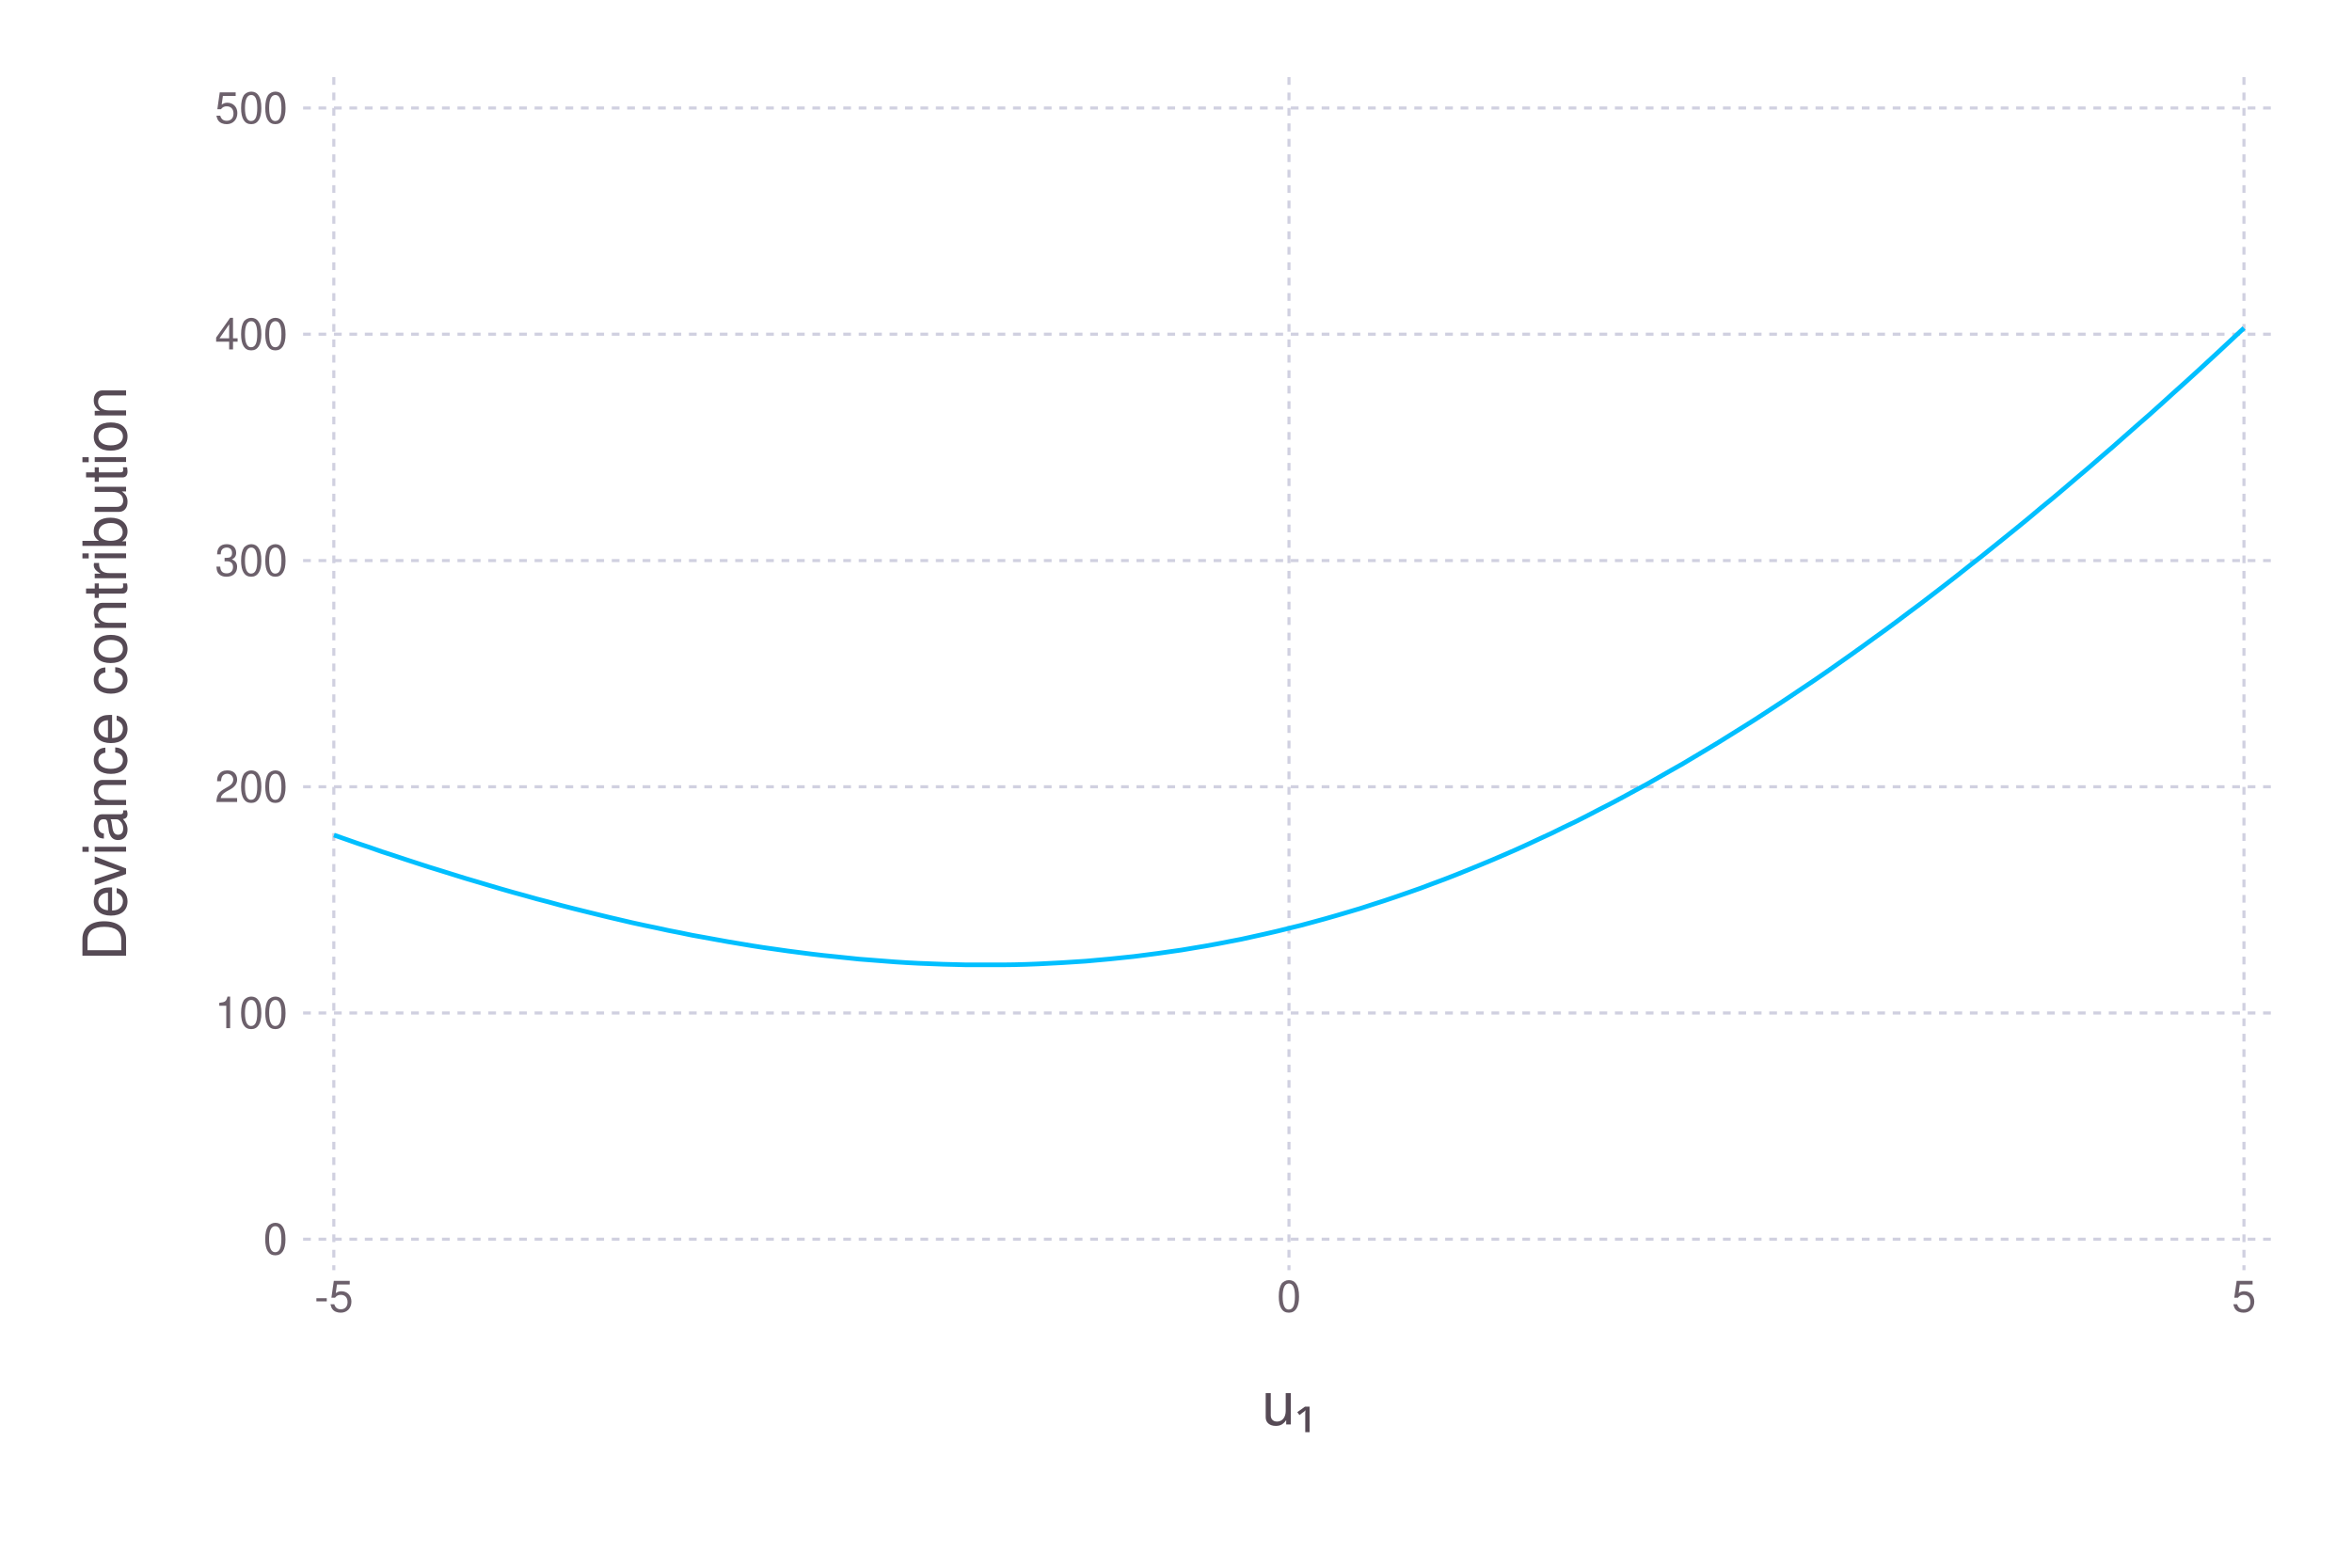
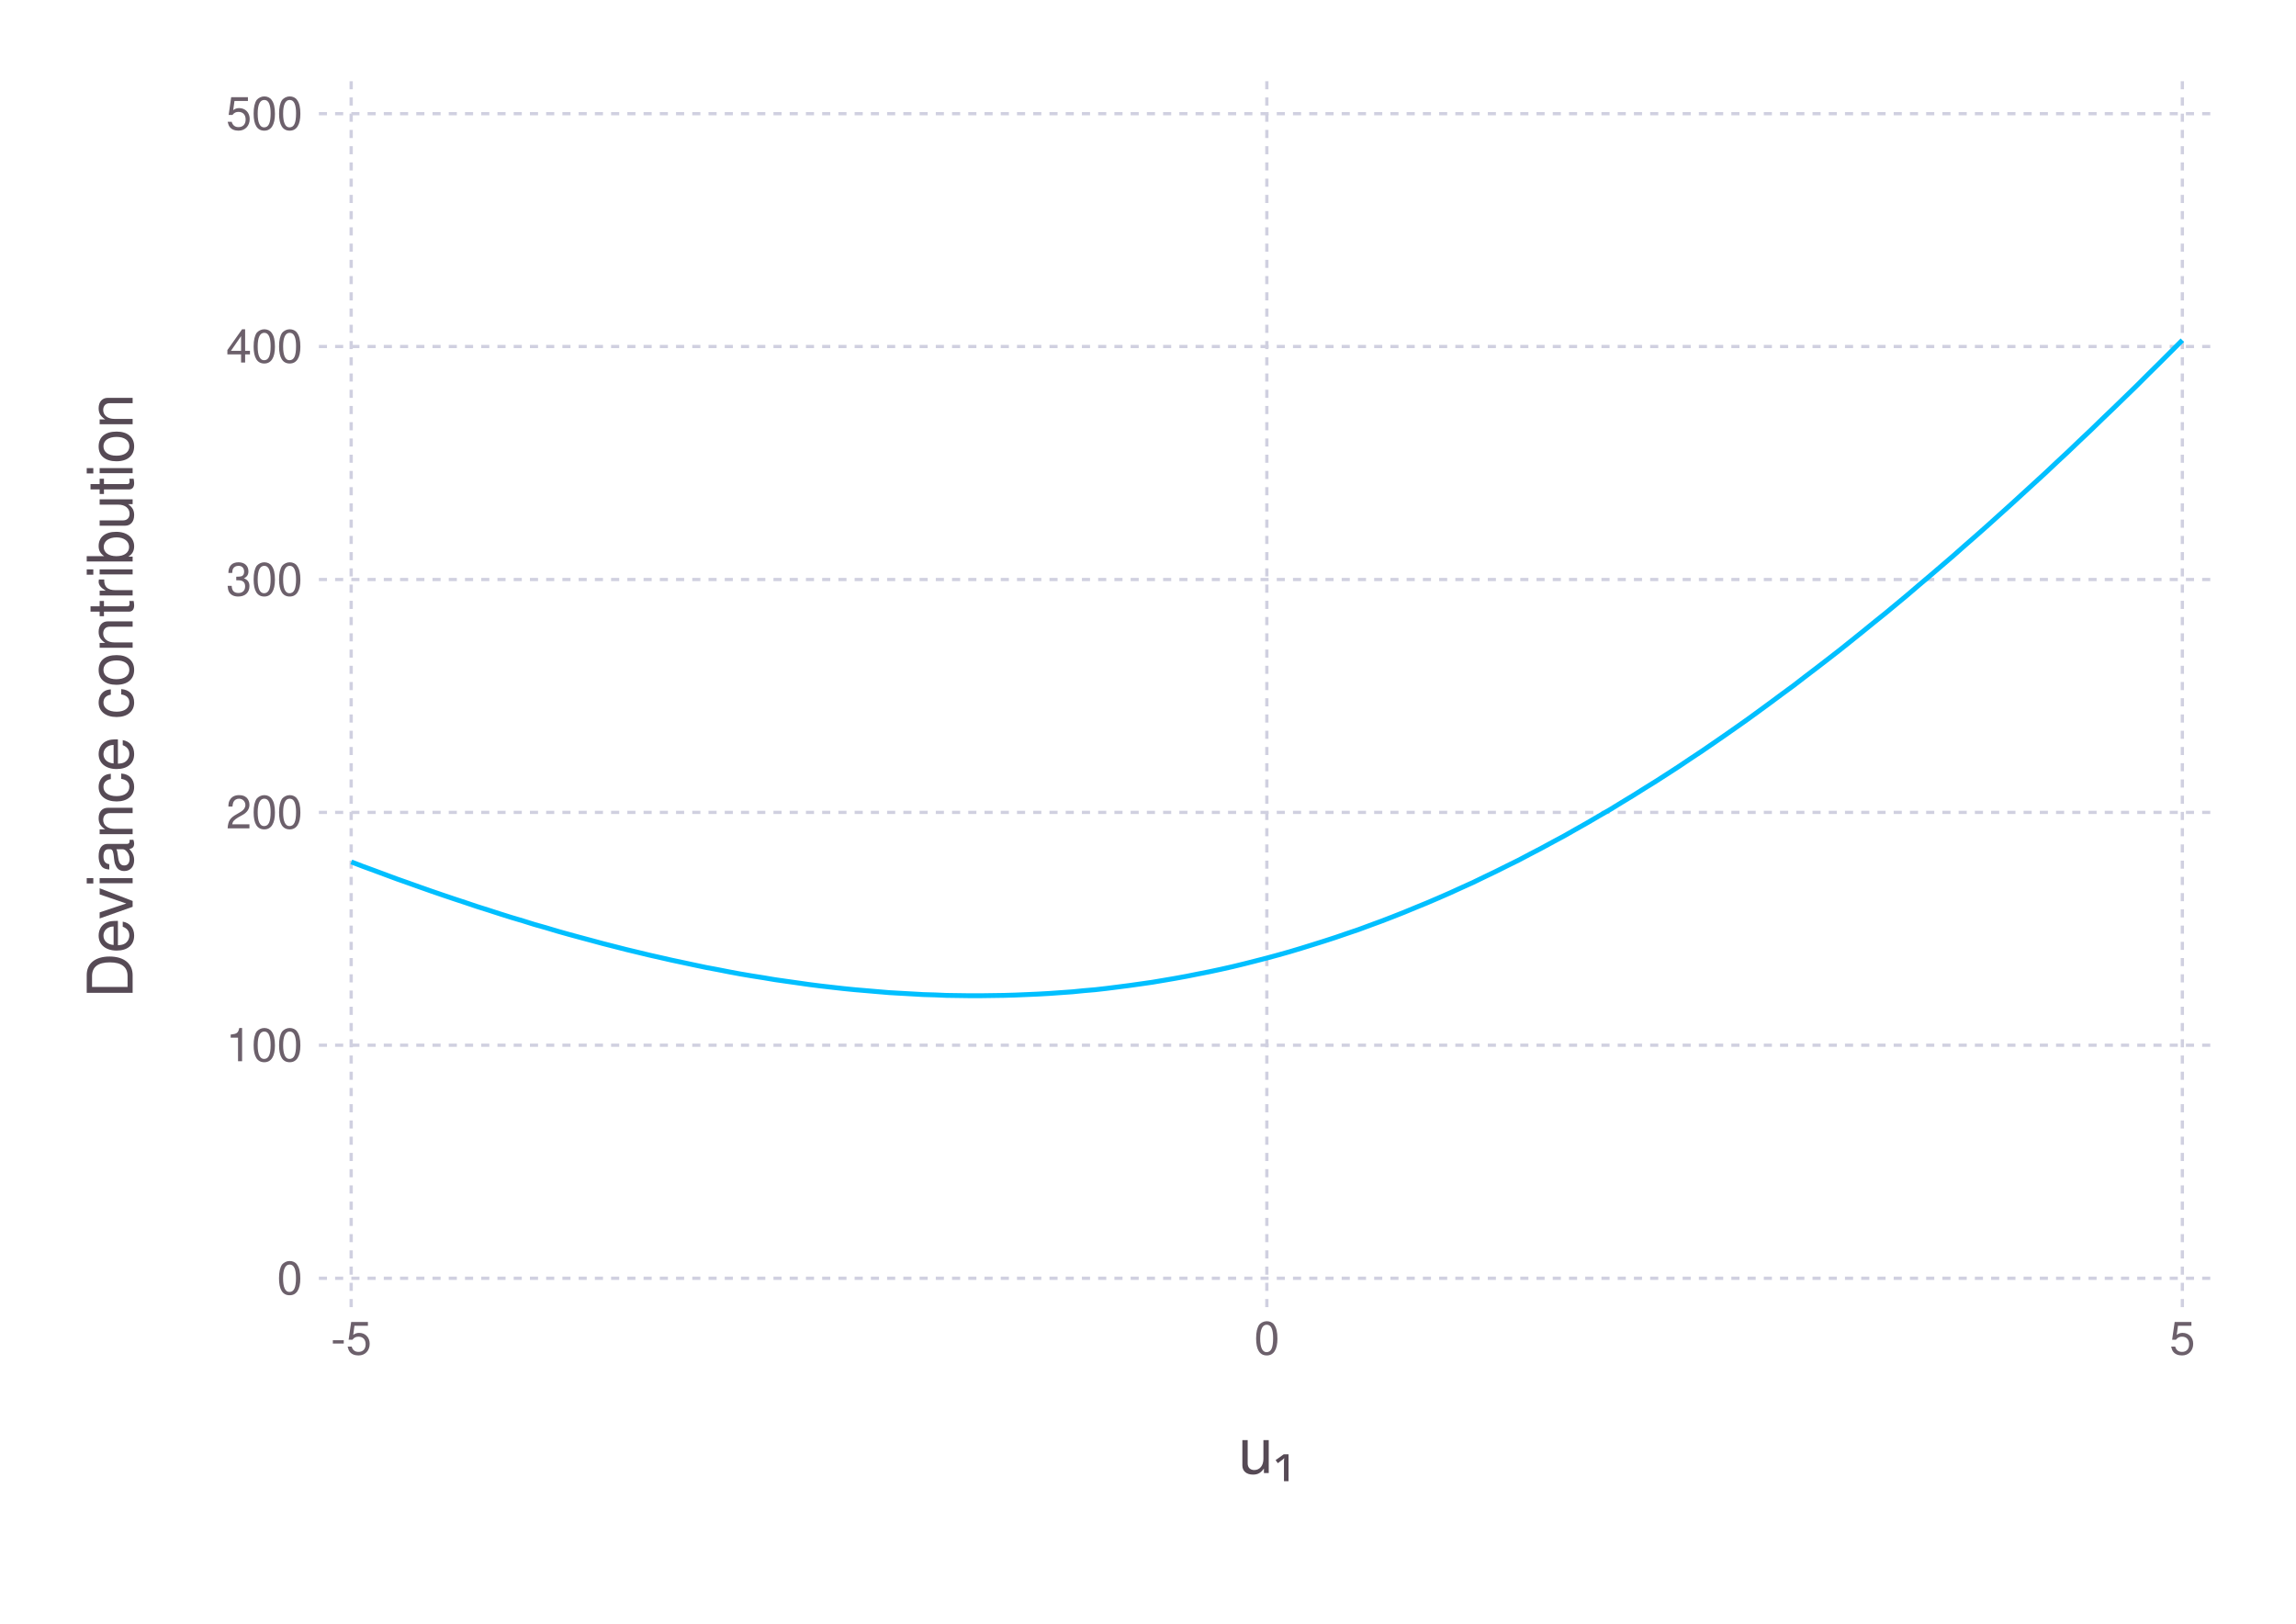
- <svg xmlns="http://www.w3.org/2000/svg" version="1.2" width="152.4mm" height="101.6mm" viewBox="0 0 152.4 101.6" stroke="none" fill="#000000" stroke-width="0.3" font-size="3.88">
-   <g class="plotroot xscalable yscalable" id="img-5c20ec42-1">
-     <g font-size="3.88" font-family="'PT Sans','Helvetica Neue','Helvetica',sans-serif" fill="#564A55" stroke="#000000" stroke-opacity="0.000" id="img-5c20ec42-2">
-       <g transform="translate(83.52,89.99)">
+ <svg xmlns="http://www.w3.org/2000/svg" version="1.2" width="141.42mm" height="100mm" viewBox="0 0 141.42 100" stroke="none" fill="#000000" stroke-width="0.3" font-size="3.88">
+   <g class="plotroot xscalable yscalable" id="img-f6094b15-1">
+     <g font-size="3.88" font-family="'PT Sans','Helvetica Neue','Helvetica',sans-serif" fill="#564A55" stroke="#000000" stroke-opacity="0.000" id="img-f6094b15-2">
+       <g transform="translate(78.03,88.39)">
        <g class="primitive">
          <text text-anchor="middle" dy="0.6em">u₁</text>
        </g>
      </g>
    </g>
-     <g class="guide xlabels" font-size="2.82" font-family="'PT Sans Caption','Helvetica Neue','Helvetica',sans-serif" fill="#6C606B" id="img-5c20ec42-3">
-       <g transform="translate(21.63,83.32)">
+     <g class="guide xlabels" font-size="2.82" font-family="'PT Sans Caption','Helvetica Neue','Helvetica',sans-serif" fill="#6C606B" id="img-f6094b15-3">
+       <g transform="translate(21.63,81.72)">
        <g class="primitive">
          <text text-anchor="middle" dy="0.6em">-5</text>
        </g>
      </g>
-       <g transform="translate(83.52,83.32)">
+       <g transform="translate(78.03,81.72)">
        <g class="primitive">
          <text text-anchor="middle" dy="0.6em">0</text>
        </g>
      </g>
-       <g transform="translate(145.4,83.32)">
+       <g transform="translate(134.42,81.72)">
        <g class="primitive">
          <text text-anchor="middle" dy="0.6em">5</text>
        </g>
      </g>
    </g>
-     <g clip-path="url(#img-5c20ec42-4)">
-       <g id="img-5c20ec42-5">
-         <g pointer-events="visible" opacity="1" fill="#000000" fill-opacity="0.000" stroke="#000000" stroke-opacity="0.000" class="guide background" id="img-5c20ec42-6">
-           <g transform="translate(83.52,43.66)">
-             <path d="M-63.88,-38.66 L 63.88 -38.66 63.88 38.66 -63.88 38.66 z" class="primitive" />
+     <g clip-path="url(#img-f6094b15-4)">
+       <g id="img-f6094b15-5">
+         <g pointer-events="visible" opacity="1" fill="#000000" fill-opacity="0.000" stroke="#000000" stroke-opacity="0.000" class="guide background" id="img-f6094b15-6">
+           <g transform="translate(78.03,42.86)">
+             <path d="M-58.39,-37.86 L 58.39 -37.86 58.39 37.86 -58.39 37.86 z" class="primitive" />
          </g>
        </g>
-         <g class="guide ygridlines xfixed" stroke-dasharray="0.5,0.5" stroke-width="0.2" stroke="#D0D0E0" id="img-5c20ec42-7">
-           <g transform="translate(83.52,80.31)">
-             <path fill="none" d="M-63.88,0 L 63.88 0" class="primitive" />
+         <g class="guide ygridlines xfixed" stroke-dasharray="0.5,0.5" stroke-width="0.2" stroke="#D0D0E0" id="img-f6094b15-7">
+           <g transform="translate(78.03,78.72)">
+             <path fill="none" d="M-58.39,0 L 58.39 0" class="primitive" />
          </g>
-           <g transform="translate(83.52,65.65)">
-             <path fill="none" d="M-63.88,0 L 63.88 0" class="primitive" />
+           <g transform="translate(78.03,64.37)">
+             <path fill="none" d="M-58.39,0 L 58.39 0" class="primitive" />
          </g>
-           <g transform="translate(83.52,50.99)">
-             <path fill="none" d="M-63.88,0 L 63.88 0" class="primitive" />
+           <g transform="translate(78.03,50.03)">
+             <path fill="none" d="M-58.39,0 L 58.39 0" class="primitive" />
          </g>
-           <g transform="translate(83.52,36.33)">
-             <path fill="none" d="M-63.88,0 L 63.88 0" class="primitive" />
+           <g transform="translate(78.03,35.69)">
+             <path fill="none" d="M-58.39,0 L 58.39 0" class="primitive" />
          </g>
-           <g transform="translate(83.52,21.66)">
-             <path fill="none" d="M-63.88,0 L 63.88 0" class="primitive" />
+           <g transform="translate(78.03,21.34)">
+             <path fill="none" d="M-58.39,0 L 58.39 0" class="primitive" />
          </g>
-           <g transform="translate(83.52,7)">
-             <path fill="none" d="M-63.88,0 L 63.88 0" class="primitive" />
+           <g transform="translate(78.03,7)">
+             <path fill="none" d="M-58.39,0 L 58.39 0" class="primitive" />
          </g>
        </g>
-         <g class="guide xgridlines yfixed" stroke-dasharray="0.5,0.5" stroke-width="0.2" stroke="#D0D0E0" id="img-5c20ec42-8">
-           <g transform="translate(21.63,43.66)">
-             <path fill="none" d="M0,-38.66 L 0 38.66" class="primitive" />
+         <g class="guide xgridlines yfixed" stroke-dasharray="0.5,0.5" stroke-width="0.2" stroke="#D0D0E0" id="img-f6094b15-8">
+           <g transform="translate(21.63,42.86)">
+             <path fill="none" d="M0,-37.86 L 0 37.86" class="primitive" />
          </g>
-           <g transform="translate(83.52,43.66)">
-             <path fill="none" d="M0,-38.66 L 0 38.66" class="primitive" />
+           <g transform="translate(78.03,42.86)">
+             <path fill="none" d="M0,-37.86 L 0 37.86" class="primitive" />
          </g>
-           <g transform="translate(145.4,43.66)">
-             <path fill="none" d="M0,-38.66 L 0 38.66" class="primitive" />
+           <g transform="translate(134.42,42.86)">
+             <path fill="none" d="M0,-37.86 L 0 37.86" class="primitive" />
          </g>
        </g>
-         <g class="plotpanel" id="img-5c20ec42-9">
-           <g stroke-width="0.3" fill="#000000" fill-opacity="0.000" class="geometry" id="img-5c20ec42-10">
-             <g stroke-dasharray="none" stroke="#00BFFF" id="img-5c20ec42-11">
-               <g transform="translate(83.52,52.2)">
-                 <path fill="none" d="M-61.88,1.92 L -61.11 2.19 -60.34 2.46 -59.56 2.72 -58.79 2.99 -58.02 3.24 -57.24 3.5 -56.47 3.75 -55.7 4 -54.92 4.24 -54.15 4.48 -53.38 4.72 -52.6 4.95 -51.83 5.18 -51.05 5.41 -50.28 5.63 -49.51 5.84 -48.73 6.06 -47.96 6.26 -47.19 6.47 -46.41 6.67 -45.64 6.86 -44.87 7.05 -44.09 7.24 -43.32 7.42 -42.55 7.6 -41.77 7.77 -41 7.93 -40.22 8.1 -39.45 8.25 -38.68 8.41 -37.9 8.55 -37.13 8.69 -36.36 8.83 -35.58 8.96 -34.81 9.09 -34.04 9.21 -33.26 9.32 -32.49 9.43 -31.72 9.53 -30.94 9.63 -30.17 9.72 -29.39 9.8 -28.62 9.88 -27.85 9.96 -27.07 10.02 -26.3 10.08 -25.53 10.14 -24.75 10.19 -23.98 10.23 -23.21 10.26 -22.43 10.29 -21.66 10.31 -20.89 10.33 -20.11 10.33 -19.34 10.33 -18.57 10.33 -17.79 10.32 -17.02 10.3 -16.24 10.27 -15.47 10.23 -14.7 10.19 -13.92 10.14 -13.15 10.09 -12.38 10.02 -11.6 9.95 -10.83 9.87 -10.06 9.79 -9.28 9.69 -8.51 9.59 -7.74 9.48 -6.96 9.37 -6.19 9.24 -5.41 9.11 -4.64 8.97 -3.87 8.82 -3.09 8.67 -2.32 8.5 -1.55 8.33 -0.77 8.15 -0 7.96 0.77 7.77 1.55 7.56 2.32 7.35 3.09 7.13 3.87 6.9 4.64 6.67 5.41 6.42 6.19 6.17 6.96 5.91 7.74 5.64 8.51 5.37 9.28 5.08 10.06 4.79 10.83 4.49 11.6 4.18 12.38 3.86 13.15 3.54 13.92 3.21 14.7 2.87 15.47 2.52 16.24 2.16 17.02 1.8 17.79 1.42 18.57 1.05 19.34 0.66 20.11 0.26 20.89 -0.14 21.66 -0.55 22.43 -0.97 23.21 -1.39 23.98 -1.83 24.75 -2.27 25.53 -2.71 26.3 -3.17 27.07 -3.63 27.85 -4.1 28.62 -4.58 29.39 -5.06 30.17 -5.55 30.94 -6.05 31.72 -6.56 32.49 -7.07 33.26 -7.59 34.04 -8.11 34.81 -8.64 35.58 -9.18 36.36 -9.73 37.13 -10.28 37.9 -10.84 38.68 -11.4 39.45 -11.97 40.22 -12.55 41 -13.13 41.77 -13.72 42.55 -14.32 43.32 -14.92 44.09 -15.53 44.87 -16.14 45.64 -16.76 46.41 -17.38 47.19 -18.01 47.96 -18.64 48.73 -19.29 49.51 -19.93 50.28 -20.58 51.05 -21.24 51.83 -21.9 52.6 -22.57 53.38 -23.24 54.15 -23.92 54.92 -24.6 55.7 -25.28 56.47 -25.97 57.24 -26.67 58.02 -27.37 58.79 -28.07 59.56 -28.78 60.34 -29.5 61.11 -30.22 61.88 -30.94" class="primitive" />
+         <g class="plotpanel" id="img-f6094b15-9">
+           <g stroke-width="0.3" fill="#000000" fill-opacity="0.000" class="geometry" id="img-f6094b15-10">
+             <g class="color_LCHab{Float32}(70.0f0,60.0f0,240.0f0)" stroke-dasharray="none" stroke="#00BFFF" id="img-f6094b15-11">
+               <g transform="translate(78.03,51.21)">
+                 <path fill="none" d="M-56.39,1.87 L -55.69 2.14 -54.98 2.4 -54.28 2.66 -53.58 2.92 -52.87 3.17 -52.17 3.42 -51.46 3.67 -50.76 3.91 -50.05 4.15 -49.35 4.38 -48.64 4.62 -47.94 4.84 -47.23 5.07 -46.53 5.29 -45.82 5.5 -45.12 5.72 -44.41 5.92 -43.71 6.13 -43 6.33 -42.3 6.52 -41.59 6.71 -40.89 6.9 -40.18 7.08 -39.48 7.26 -38.77 7.43 -38.07 7.6 -37.36 7.76 -36.66 7.92 -35.95 8.07 -35.25 8.22 -34.54 8.37 -33.84 8.5 -33.13 8.64 -32.43 8.77 -31.72 8.89 -31.02 9 -30.31 9.12 -29.61 9.22 -28.9 9.32 -28.2 9.42 -27.49 9.51 -26.79 9.59 -26.08 9.67 -25.38 9.74 -24.67 9.8 -23.97 9.86 -23.26 9.92 -22.56 9.96 -21.85 10 -21.15 10.04 -20.44 10.06 -19.74 10.09 -19.03 10.1 -18.33 10.11 -17.62 10.11 -16.92 10.1 -16.21 10.09 -15.51 10.07 -14.8 10.04 -14.1 10.01 -13.39 9.97 -12.69 9.92 -11.98 9.87 -11.28 9.8 -10.57 9.74 -9.87 9.66 -9.16 9.57 -8.46 9.48 -7.75 9.38 -7.05 9.28 -6.34 9.16 -5.64 9.04 -4.93 8.91 -4.23 8.77 -3.52 8.63 -2.82 8.48 -2.11 8.32 -1.41 8.15 -0.7 7.97 -0 7.79 0.7 7.6 1.41 7.4 2.11 7.19 2.82 6.97 3.52 6.75 4.23 6.52 4.93 6.28 5.64 6.04 6.34 5.78 7.05 5.52 7.75 5.25 8.46 4.97 9.16 4.68 9.87 4.39 10.57 4.09 11.28 3.78 11.98 3.46 12.69 3.14 13.39 2.8 14.1 2.46 14.8 2.11 15.51 1.76 16.21 1.39 16.92 1.02 17.62 0.64 18.33 0.26 19.03 -0.14 19.74 -0.54 20.44 -0.95 21.15 -1.36 21.85 -1.79 22.56 -2.22 23.26 -2.66 23.97 -3.1 24.67 -3.55 25.38 -4.01 26.08 -4.48 26.79 -4.95 27.49 -5.43 28.2 -5.92 28.9 -6.41 29.61 -6.91 30.31 -7.42 31.02 -7.94 31.72 -8.46 32.43 -8.98 33.13 -9.52 33.84 -10.06 34.54 -10.6 35.25 -11.15 35.95 -11.71 36.66 -12.28 37.36 -12.85 38.07 -13.42 38.77 -14 39.48 -14.59 40.18 -15.19 40.89 -15.79 41.59 -16.39 42.3 -17 43 -17.62 43.71 -18.24 44.41 -18.86 45.12 -19.5 45.82 -20.13 46.53 -20.78 47.23 -21.42 47.94 -22.07 48.64 -22.73 49.35 -23.39 50.05 -24.06 50.76 -24.73 51.46 -25.41 52.17 -26.09 52.87 -26.77 53.58 -27.46 54.28 -28.16 54.98 -28.85 55.69 -29.56 56.39 -30.26" class="primitive" />
              </g>
            </g>
          </g>
        </g>
      </g>
    </g>
-     <g class="guide ylabels" font-size="2.82" font-family="'PT Sans Caption','Helvetica Neue','Helvetica',sans-serif" fill="#6C606B" id="img-5c20ec42-12">
-       <g transform="translate(18.63,80.31)">
+     <g class="guide ylabels" font-size="2.82" font-family="'PT Sans Caption','Helvetica Neue','Helvetica',sans-serif" fill="#6C606B" id="img-f6094b15-12">
+       <g transform="translate(18.63,78.72)">
        <g class="primitive">
          <text text-anchor="end" dy="0.35em">0</text>
        </g>
      </g>
-       <g transform="translate(18.63,65.65)">
+       <g transform="translate(18.63,64.37)">
        <g class="primitive">
          <text text-anchor="end" dy="0.35em">100</text>
        </g>
      </g>
-       <g transform="translate(18.63,50.99)">
+       <g transform="translate(18.63,50.03)">
        <g class="primitive">
          <text text-anchor="end" dy="0.35em">200</text>
        </g>
      </g>
-       <g transform="translate(18.63,36.33)">
+       <g transform="translate(18.63,35.69)">
        <g class="primitive">
          <text text-anchor="end" dy="0.35em">300</text>
        </g>
      </g>
-       <g transform="translate(18.63,21.66)">
+       <g transform="translate(18.63,21.34)">
        <g class="primitive">
          <text text-anchor="end" dy="0.35em">400</text>
        </g>
      </g>
      <g transform="translate(18.63,7)">
        <g class="primitive">
          <text text-anchor="end" dy="0.35em">500</text>
        </g>
      </g>
    </g>
-     <g font-size="3.88" font-family="'PT Sans','Helvetica Neue','Helvetica',sans-serif" fill="#564A55" stroke="#000000" stroke-opacity="0.000" id="img-5c20ec42-13">
-       <g transform="translate(8.81,41.66)">
+     <g font-size="3.88" font-family="'PT Sans','Helvetica Neue','Helvetica',sans-serif" fill="#564A55" stroke="#000000" stroke-opacity="0.000" id="img-f6094b15-13">
+       <g transform="translate(8.81,40.86)">
        <g class="primitive">
          <text text-anchor="middle" dy="0.35em" transform="rotate(-90,0, 2)">Deviance contribution</text>
        </g>
      </g>
    </g>
  </g>
  <defs>
-     <clipPath id="img-5c20ec42-4">
-       <path d="M19.63,5 L 147.4 5 147.4 82.32 19.63 82.32" />
+     <clipPath id="img-f6094b15-4">
+       <path d="M19.63,5 L 136.42 5 136.42 80.72 19.63 80.72" />
    </clipPath>
  </defs>
</svg>
